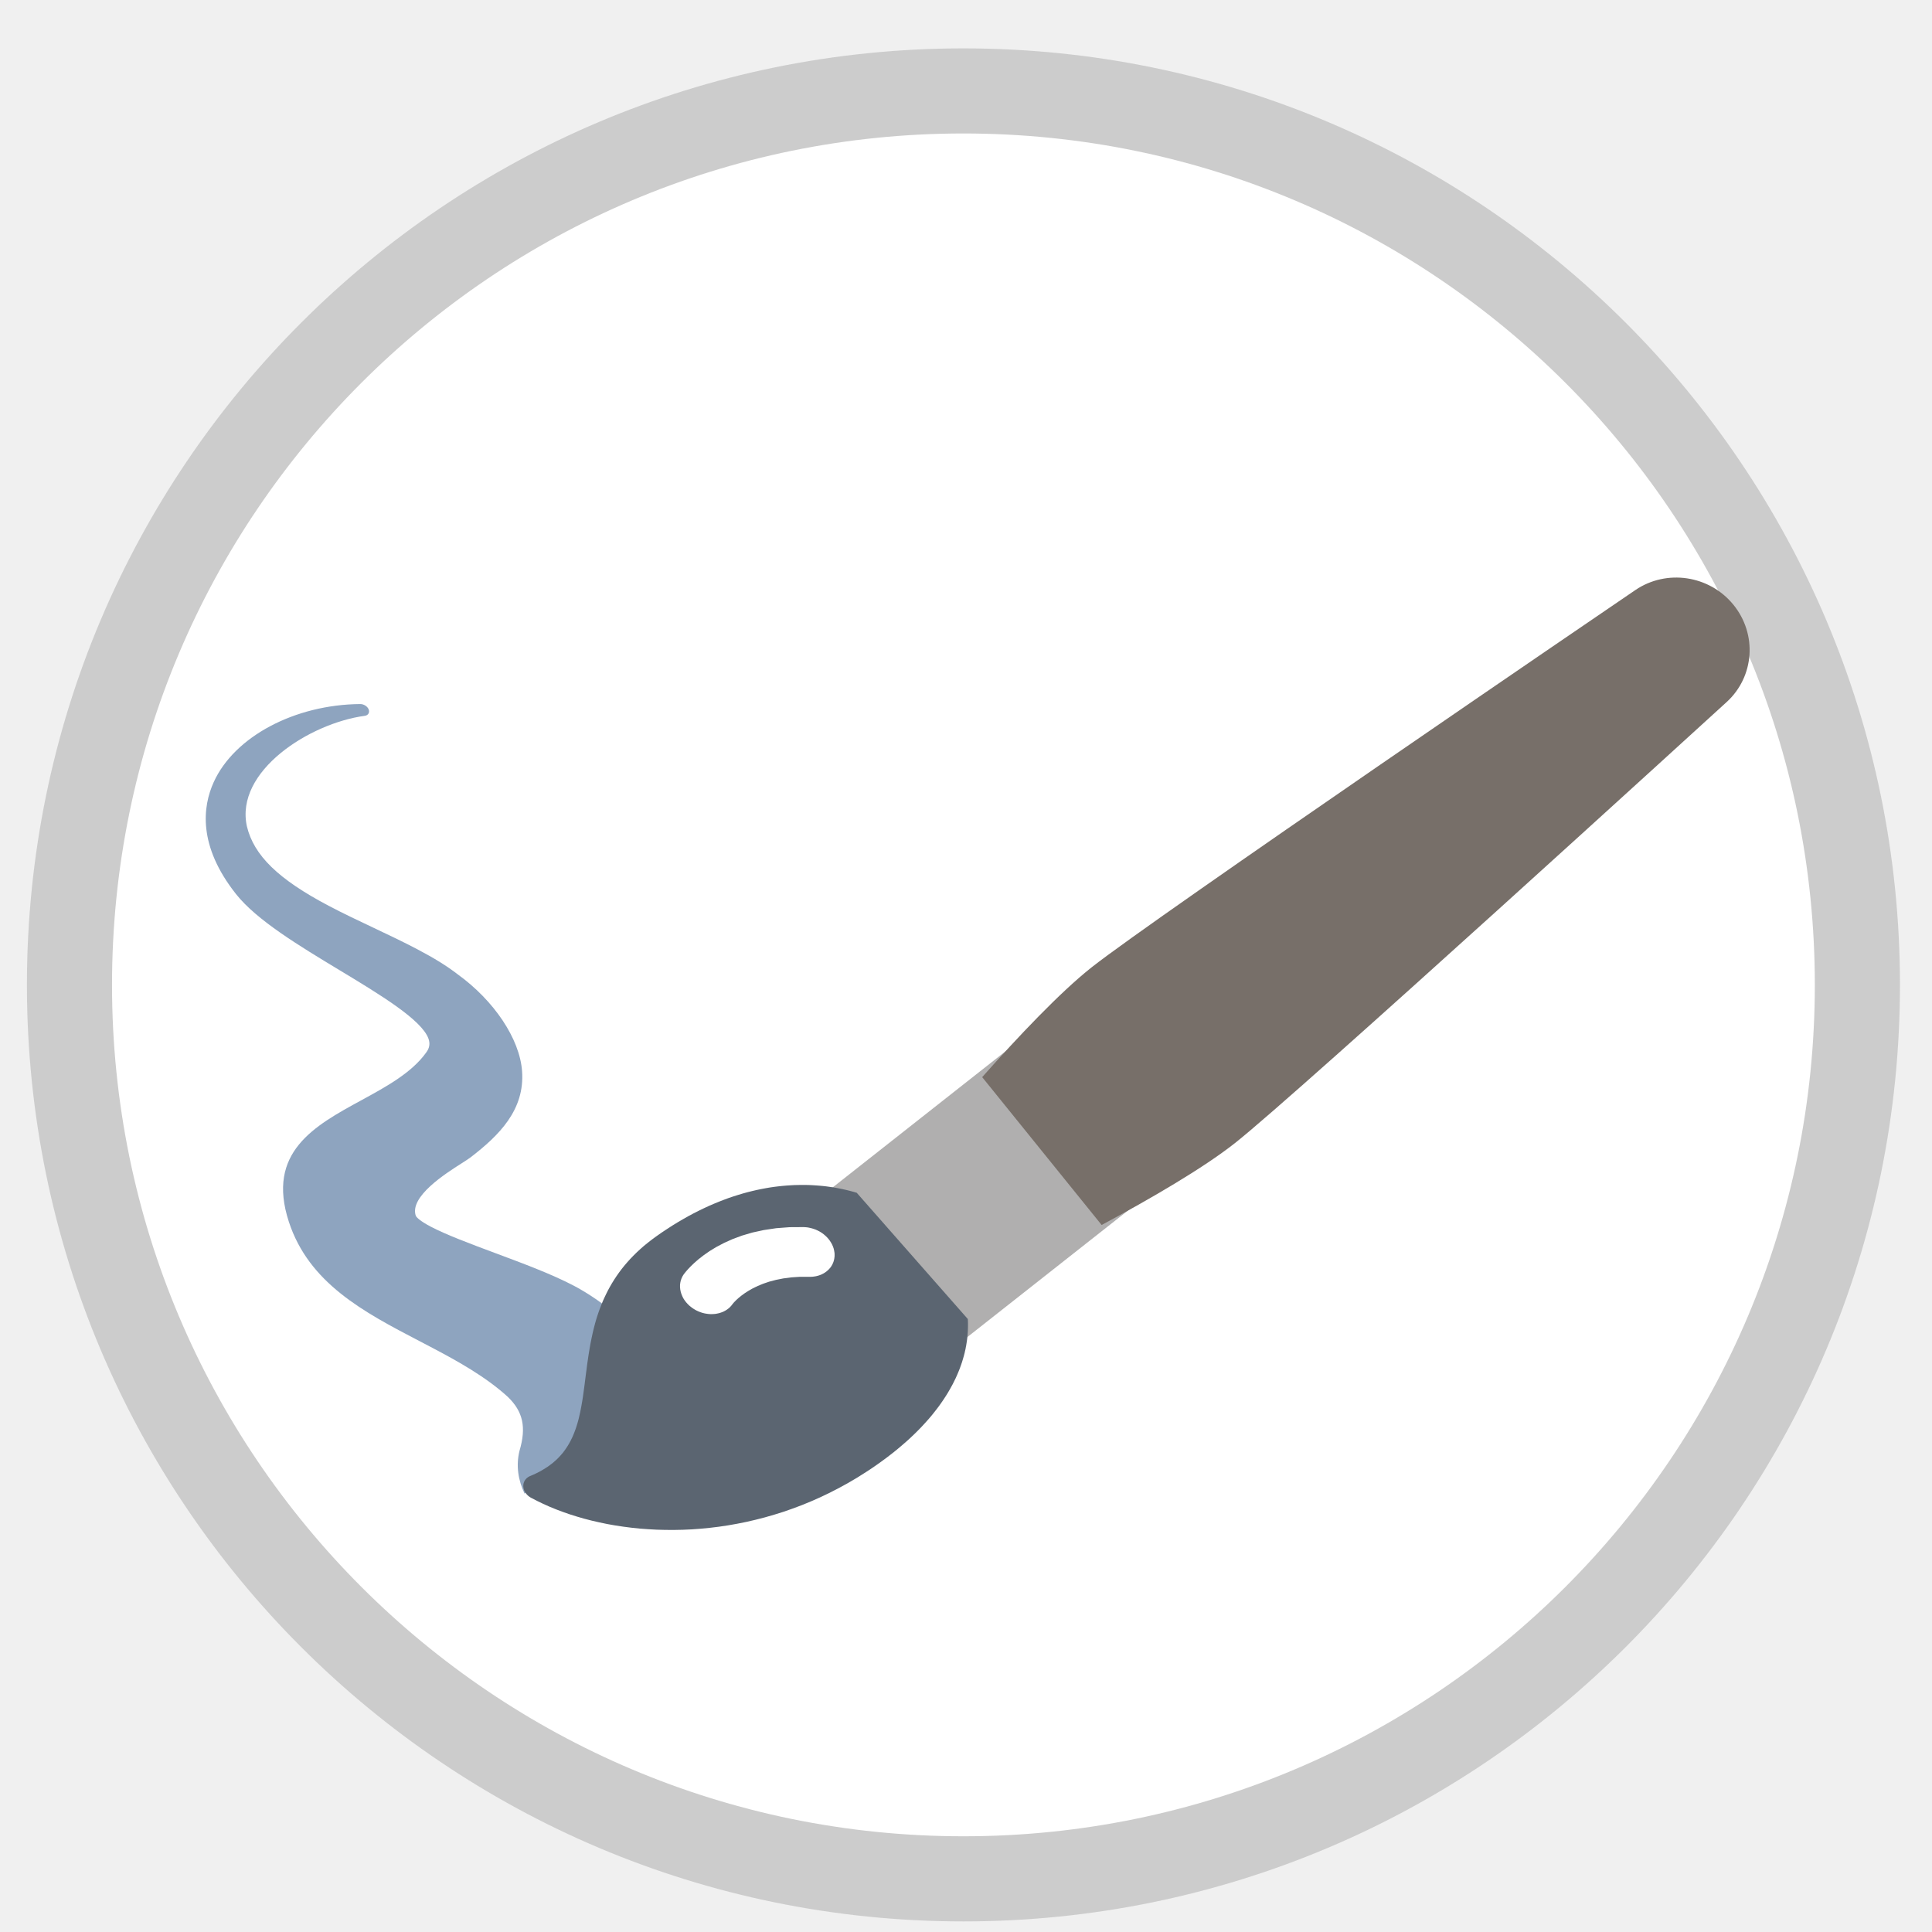
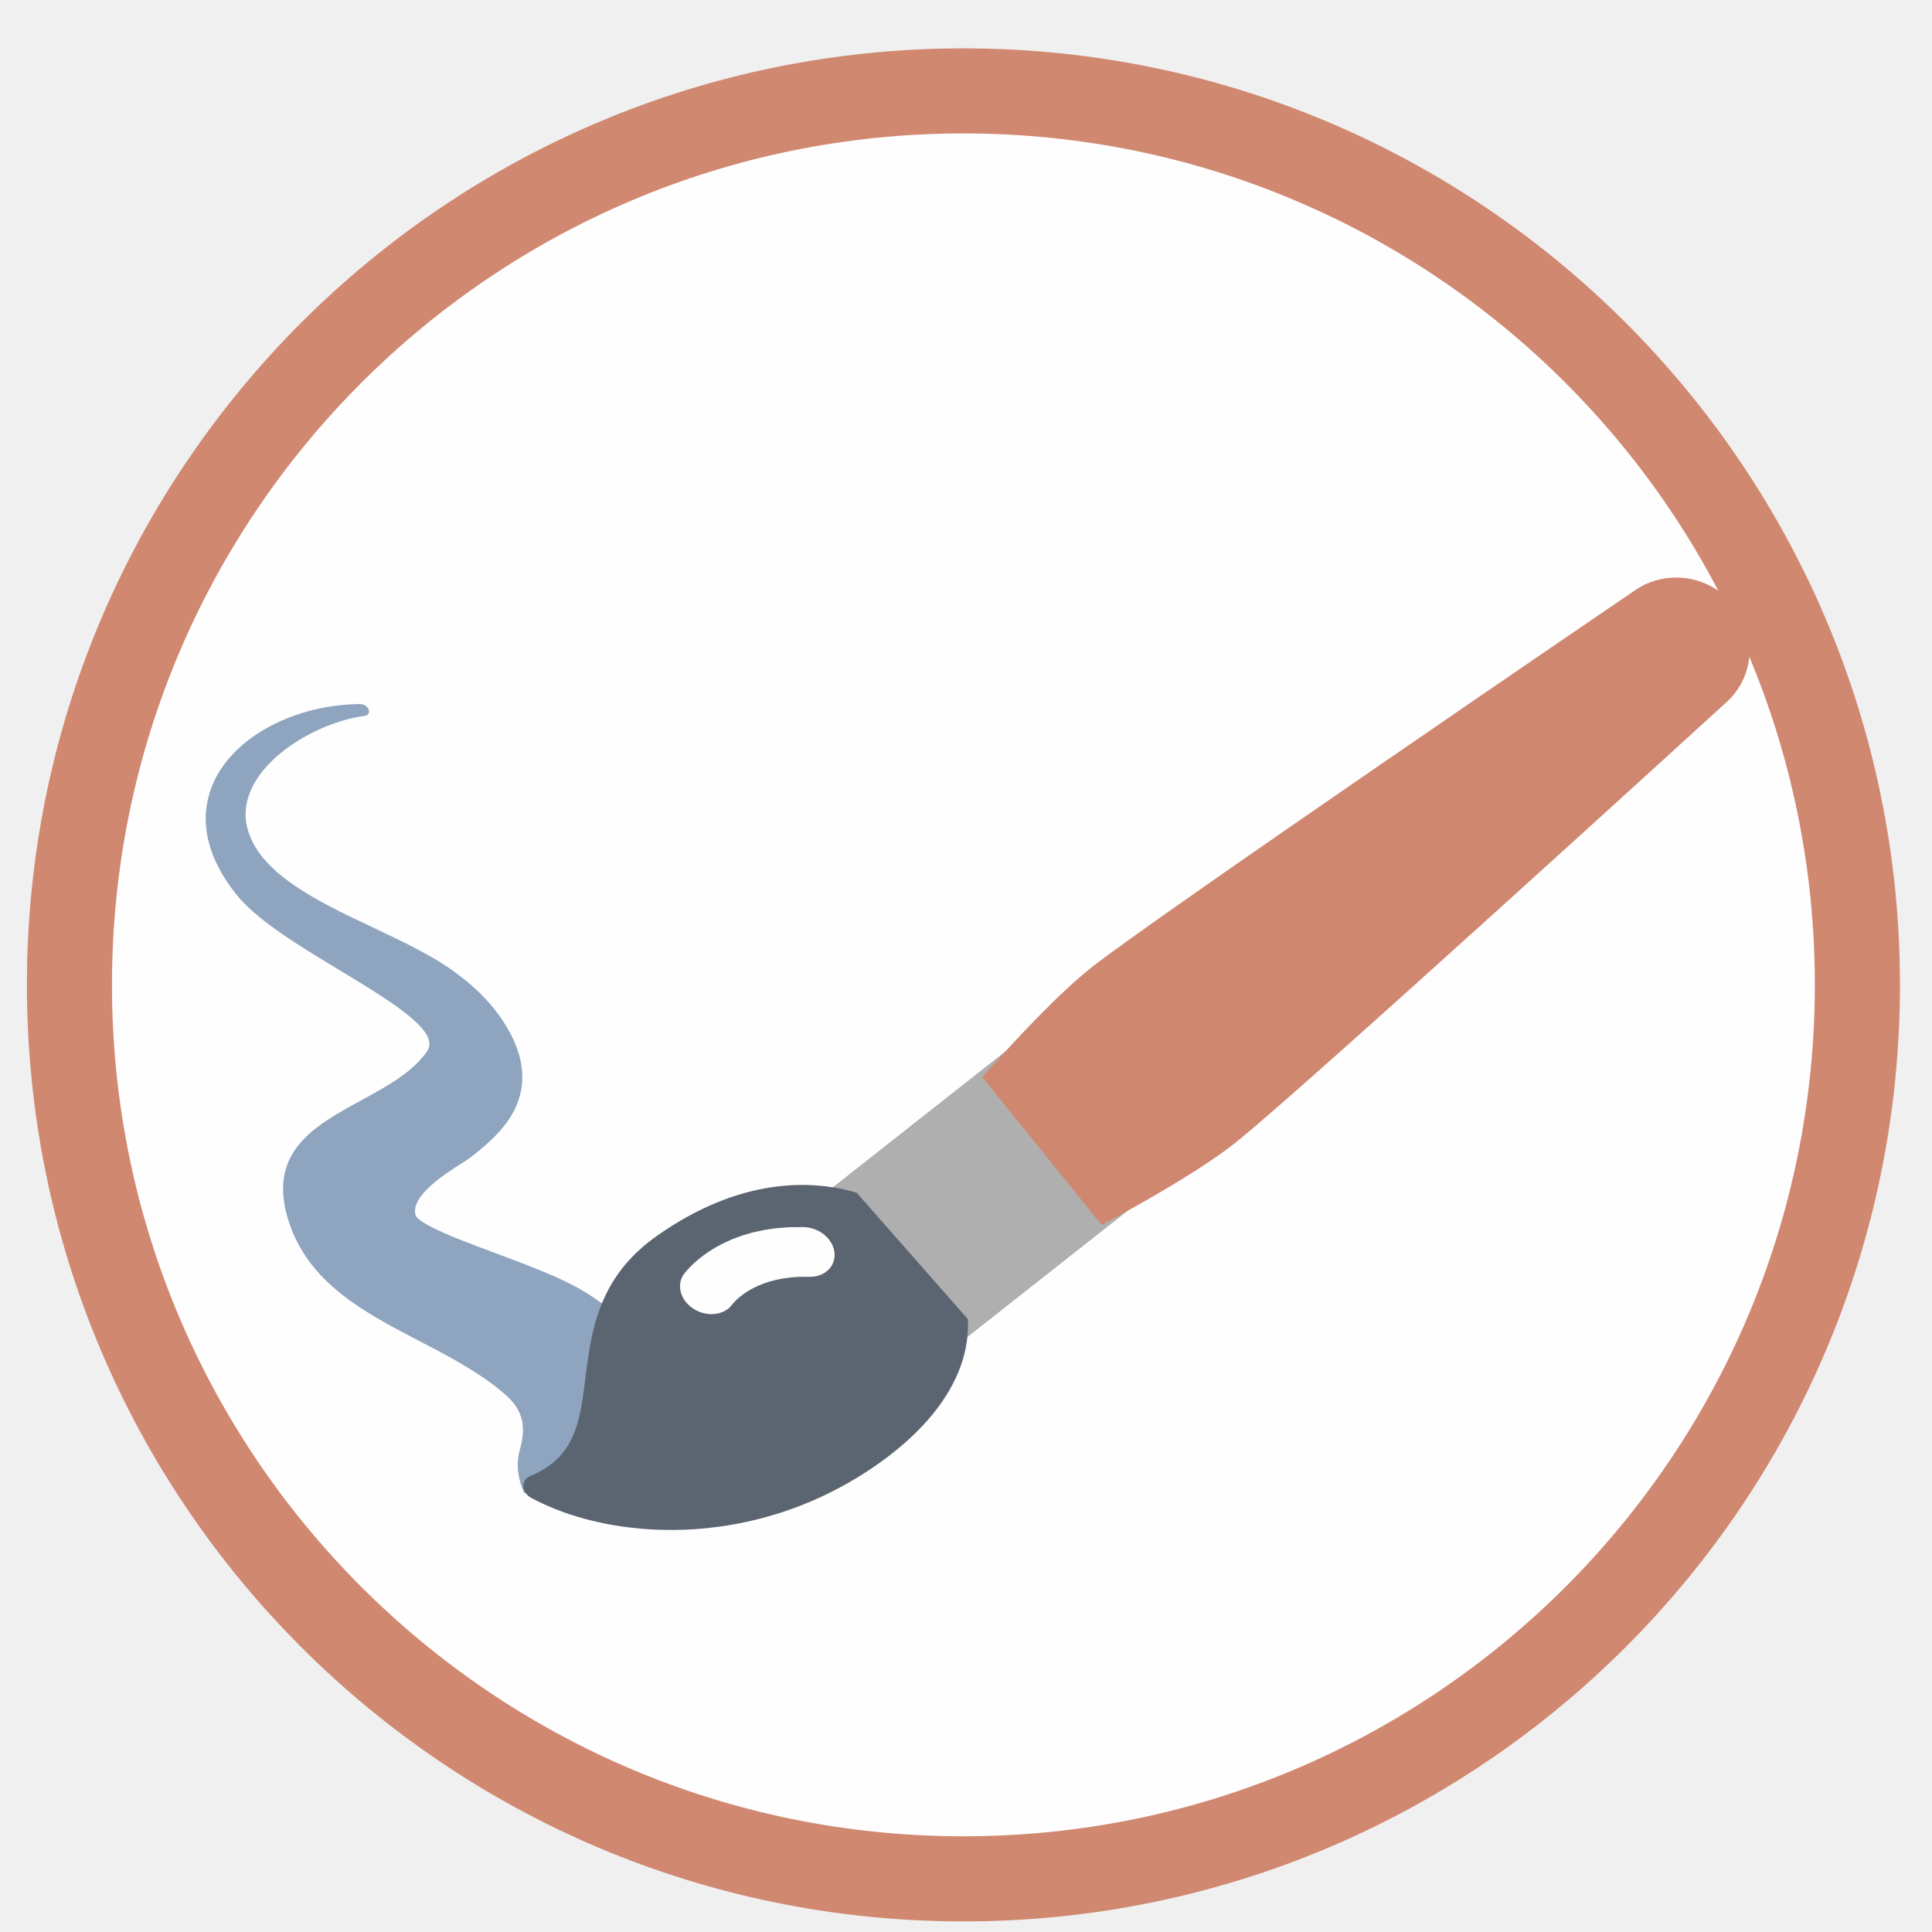
<svg xmlns="http://www.w3.org/2000/svg" height="48" width="48" version="1.1" id="svg6">
  <defs id="defs10" />
-   <circle cx="23.941" cy="31.535" fill="#5e81ac" opacity=".99" r="13.233" transform="matrix(1.758306 0 0 1.758306 -18.15909 -30.97875)" id="circle2" style="fill:#cccccc;fill-opacity:1" />
-   <ellipse cx="23.936" cy="24.469" fill="#5e81ac" opacity="0.99" id="circle878" style="fill:#ffffff;fill-opacity:1;stroke-width:1.599" rx="21.153" ry="21.153" />
+   <path id="circle2" style="opacity:0.99;fill:#d08770;fill-opacity:1" transform="matrix(1.758306 0 0 1.758306 -18.15909 -30.97875)" d="M 37.174,31.535 A 13.233,13.233 0 0 1 23.941,44.768 13.233,13.233 0 0 1 10.708,31.535 13.233,13.233 0 0 1 23.941,18.302 13.233,13.233 0 0 1 37.174,31.535 Z" />
+   <path id="circle878" style="opacity:0.99;fill:#ffffff;stroke-width:1.599" d="M 45.089,24.469 A 21.153,21.153 0 0 1 23.936,45.622 21.153,21.153 0 0 1 2.782,24.469 21.153,21.153 0 0 1 23.936,3.315 21.153,21.153 0 0 1 45.089,24.469 Z" />
  <g id="g41" transform="matrix(0.1092026,0,0,0.1092026,-20.80248,4.074141)">
    <path d="m 439.59,218.46 v 0 l -8.6,5.07 z" id="use35" style="fill:#5c546a;fill-opacity:1" />
    <g id="g39">
      <path d="m 439.59,218.46 v 0 l -8.6,5.07 z" id="use37" style="fill-opacity:0;stroke:#000000;stroke-width:1;stroke-opacity:0" />
    </g>
  </g>
  <g id="g49" transform="matrix(0.1092026,0,0,0.1092026,-20.80248,4.074141)">
    <path d="m 322.81,256.19 c -0.53,-0.32 -1.12,-0.64 -1.74,-0.97 -4.94,-2.61 -11.57,-5.08 -17.99,-7.47 -5.71,-2.13 -11.11,-4.15 -14.64,-6.01 -2.48,-1.31 -3.16,-2.1 -3.34,-2.42 -1.53,-4.37 6.8,-9.66 10.37,-11.93 0.91,-0.58 1.63,-1.04 2.09,-1.39 6.47,-4.98 12.37,-10.8 11.71,-19.63 -0.55,-7.34 -6.33,-16 -14.66,-22.02 -2.38,-1.84 -5.27,-3.64 -9.11,-5.66 -3.16,-1.67 -6.62,-3.31 -9.96,-4.89 -3.43,-1.62 -6.98,-3.3 -10.3,-5.05 -11.42,-6.02 -16.98,-11.43 -18.57,-18.04 -2.79,-12.59 14.29,-23.48 26.81,-25.16 0.77,-0.1 1.16,-0.73 0.9,-1.44 -0.27,-0.7 -1.1,-1.24 -1.91,-1.24 -14.96,0.12 -28.68,7.43 -33.36,17.78 -2.5,5.52 -3.65,14.42 5.08,25.45 4.7,5.94 14.31,11.74 23.61,17.35 9.14,5.52 18.6,11.23 20.17,15.53 0.41,1.13 0.25,2.15 -0.5,3.15 -3.28,4.62 -9.11,7.8 -14.76,10.88 -10.66,5.81 -21.69,11.81 -16.49,27.68 4.58,13.94 16.96,20.48 29.72,27.12 1.04,0.55 2.09,1.09 3.13,1.64 5.55,2.93 11.9,6.44 16.92,11.01 3.51,3.37 4.29,6.93 2.69,12.33 -0.83,3.38 -0.28,6.69 1.16,9.72 1.07,-1.2 2.58,-2.08 4.43,-2.52 9.13,-2.17 10.61,-7.93 12.84,-19.71 1.03,-5.47 2.18,-11.54 4.78,-17.44 -2.89,-2.58 -5.87,-4.77 -9.08,-6.65 z" id="use43" style="fill:#8ea4bf;fill-opacity:1" />
    <g id="g47">
      <path d="m 322.81,256.19 c -0.53,-0.32 -1.12,-0.64 -1.74,-0.97 -4.94,-2.61 -11.57,-5.08 -17.99,-7.47 -5.71,-2.13 -11.11,-4.15 -14.64,-6.01 -2.48,-1.31 -3.16,-2.1 -3.34,-2.42 -1.53,-4.37 6.8,-9.66 10.37,-11.93 0.91,-0.58 1.63,-1.04 2.09,-1.39 6.47,-4.98 12.37,-10.8 11.71,-19.63 -0.55,-7.34 -6.33,-16 -14.66,-22.02 -2.38,-1.84 -5.27,-3.64 -9.11,-5.66 -3.16,-1.67 -6.62,-3.31 -9.96,-4.89 -3.43,-1.62 -6.98,-3.3 -10.3,-5.05 -11.42,-6.02 -16.98,-11.43 -18.57,-18.04 -2.79,-12.59 14.29,-23.48 26.81,-25.16 0.77,-0.1 1.16,-0.73 0.9,-1.44 -0.27,-0.7 -1.1,-1.24 -1.91,-1.24 -14.96,0.12 -28.68,7.43 -33.36,17.78 -2.5,5.52 -3.65,14.42 5.08,25.45 4.7,5.94 14.31,11.74 23.61,17.35 9.14,5.52 18.6,11.23 20.17,15.53 0.41,1.13 0.25,2.15 -0.5,3.15 -3.28,4.62 -9.11,7.8 -14.76,10.88 -10.66,5.81 -21.69,11.81 -16.49,27.68 4.58,13.94 16.96,20.48 29.72,27.12 1.04,0.55 2.09,1.09 3.13,1.64 5.55,2.93 11.9,6.44 16.92,11.01 3.51,3.37 4.29,6.93 2.69,12.33 -0.83,3.38 -0.28,6.69 1.16,9.72 1.07,-1.2 2.58,-2.08 4.43,-2.52 9.13,-2.17 10.61,-7.93 12.84,-19.71 1.03,-5.47 2.18,-11.54 4.78,-17.44 -2.89,-2.58 -5.87,-4.77 -9.08,-6.65 z" id="use45" style="fill-opacity:0;stroke:#000000;stroke-width:1;stroke-opacity:0" />
    </g>
  </g>
  <g id="g53" transform="matrix(0.1092026,0,0,0.1092026,-20.80248,4.074141)">
    <path d="m 423.21,198.76 28.28,35.9 -46.79,36.86 -28.29,-35.9 z" id="use51" style="fill:#b0afaf;fill-opacity:1" />
  </g>
  <g id="g61" transform="matrix(0.1092026,0,0,0.1092026,-20.80248,4.074141)">
    <path d="m 374.61,232.3 0.81,0.04 0.78,0.05 0.77,0.06 0.75,0.07 0.73,0.08 0.71,0.1 0.7,0.1 0.14,0.02 0.14,0.02 0.14,0.03 0.14,0.02 0.15,0.02 0.14,0.03 0.14,0.03 0.14,0.02 0.14,0.03 0.14,0.02 0.14,0.03 0.14,0.03 0.14,0.03 0.14,0.03 0.14,0.03 0.14,0.02 0.14,0.03 0.14,0.04 0.14,0.03 0.14,0.03 0.14,0.03 0.13,0.03 0.14,0.03 0.14,0.04 0.14,0.03 0.14,0.04 0.13,0.03 0.14,0.03 0.14,0.04 0.14,0.04 0.13,0.03 0.14,0.04 0.14,0.04 0.13,0.03 0.14,0.04 0.13,0.04 0.14,0.04 0.14,0.04 0.13,0.04 0.14,0.04 25.27,28.72 0.01,0.19 0.01,0.19 0.01,0.19 v 0.19 l 0.01,0.19 v 0.19 0.19 0.19 0.19 l -0.01,0.19 v 0.19 l -0.01,0.19 v 0.19 l -0.01,0.19 -0.01,0.19 -0.01,0.19 -0.02,0.19 -0.01,0.19 -0.02,0.19 -0.01,0.19 -0.02,0.19 -0.02,0.19 -0.02,0.19 -0.02,0.19 -0.03,0.19 -0.02,0.2 -0.03,0.19 -0.03,0.19 -0.03,0.19 -0.03,0.19 -0.03,0.19 -0.03,0.19 -0.04,0.19 -0.04,0.2 -0.03,0.19 -0.04,0.19 -0.04,0.19 -0.05,0.19 -0.04,0.19 -0.04,0.19 -0.19,0.74 -0.21,0.73 -0.22,0.73 -0.25,0.72 -0.26,0.73 -0.29,0.72 -0.31,0.73 -0.32,0.72 -0.35,0.71 -0.36,0.72 -0.39,0.71 -0.4,0.71 -0.42,0.71 -0.45,0.71 -0.46,0.7 -0.48,0.7 -0.5,0.7 -0.52,0.69 -0.54,0.69 -0.55,0.69 -0.58,0.69 -0.6,0.68 -0.61,0.67 -0.63,0.68 -0.65,0.67 -0.67,0.67 -0.69,0.66 -0.7,0.66 -0.72,0.65 -0.75,0.65 -0.76,0.65 -0.77,0.64 -0.8,0.64 -0.81,0.63 -0.83,0.63 -0.85,0.62 -0.86,0.62 -0.89,0.62 -0.9,0.61 -0.92,0.6 -2.04,1.29 -2.06,1.21 -2.08,1.14 -2.08,1.07 -2.09,1 -2.1,0.93 -2.11,0.87 -2.11,0.79 -2.11,0.74 -2.11,0.66 -2.12,0.61 -2.1,0.54 -2.11,0.49 -2.1,0.42 -2.09,0.37 -2.08,0.31 -2.07,0.25 -2.05,0.2 -2.04,0.15 -2.03,0.09 -2.01,0.04 -1.98,-0.01 -1.97,-0.05 -1.94,-0.11 -1.92,-0.14 -1.9,-0.2 -1.86,-0.24 -1.84,-0.28 -1.8,-0.32 -1.77,-0.37 -1.74,-0.4 -1.7,-0.44 -1.66,-0.48 -1.62,-0.51 -1.58,-0.55 -1.54,-0.58 -1.49,-0.61 -1.45,-0.65 -1.39,-0.67 -1.35,-0.7 -0.03,-0.02 -0.03,-0.01 -0.03,-0.02 -0.03,-0.02 -0.03,-0.01 -0.02,-0.02 -0.03,-0.02 -0.03,-0.02 -0.03,-0.01 -0.02,-0.02 -0.03,-0.02 -0.03,-0.02 -0.03,-0.02 -0.02,-0.02 -0.03,-0.01 -0.02,-0.02 -0.03,-0.02 -0.03,-0.02 -0.02,-0.02 -0.03,-0.02 -0.02,-0.02 -0.03,-0.02 -0.02,-0.02 -0.03,-0.02 -0.02,-0.02 -0.02,-0.03 -0.03,-0.02 -0.02,-0.02 -0.02,-0.02 -0.03,-0.02 -0.02,-0.02 -0.02,-0.02 -0.03,-0.03 -0.02,-0.02 -0.02,-0.02 -0.02,-0.02 -0.02,-0.03 -0.02,-0.02 -0.03,-0.02 -0.02,-0.03 -0.03,-0.03 -0.03,-0.04 -0.04,-0.05 -0.03,-0.04 -0.03,-0.04 -0.03,-0.04 -0.03,-0.04 -0.03,-0.04 -0.03,-0.05 -0.03,-0.04 -0.03,-0.04 -0.02,-0.04 -0.03,-0.05 -0.02,-0.04 -0.03,-0.05 -0.02,-0.04 -0.02,-0.05 -0.03,-0.04 -0.02,-0.05 -0.02,-0.04 -0.02,-0.05 -0.01,-0.05 -0.02,-0.04 -0.02,-0.05 -0.01,-0.05 -0.02,-0.04 -0.01,-0.05 -0.02,-0.05 -0.01,-0.04 -0.01,-0.05 -0.01,-0.05 -0.01,-0.05 -0.01,-0.05 -0.01,-0.04 -0.01,-0.05 v -0.05 L 309.56,301 v -0.05 l -0.01,-0.05 v -0.05 -0.07 -0.08 -0.08 l 0.01,-0.07 v -0.08 l 0.01,-0.07 0.02,-0.08 0.01,-0.07 0.02,-0.07 0.02,-0.07 0.02,-0.07 0.02,-0.07 0.02,-0.07 0.03,-0.07 0.03,-0.07 0.03,-0.06 0.04,-0.07 0.03,-0.06 0.04,-0.06 0.04,-0.06 0.04,-0.06 0.04,-0.06 0.05,-0.06 0.05,-0.06 0.05,-0.05 0.05,-0.06 0.05,-0.05 0.06,-0.05 0.05,-0.05 0.06,-0.05 0.06,-0.05 0.06,-0.04 0.07,-0.05 0.06,-0.04 0.07,-0.04 0.07,-0.04 0.07,-0.04 0.07,-0.03 0.07,-0.04 0.08,-0.03 0.75,-0.32 0.72,-0.34 0.69,-0.35 0.65,-0.37 0.62,-0.38 0.6,-0.39 0.56,-0.41 0.54,-0.41 0.5,-0.44 0.49,-0.44 0.45,-0.46 0.43,-0.47 0.41,-0.48 0.38,-0.5 0.36,-0.51 0.34,-0.52 0.32,-0.53 0.3,-0.54 0.28,-0.56 0.27,-0.56 0.24,-0.58 0.23,-0.59 0.22,-0.59 0.2,-0.61 0.19,-0.62 0.18,-0.63 0.16,-0.64 0.15,-0.65 0.15,-0.66 0.13,-0.67 0.13,-0.68 0.12,-0.69 0.12,-0.7 0.11,-0.71 0.1,-0.72 0.1,-0.72 0.1,-0.73 0.1,-0.75 0.09,-0.75 0.1,-0.76 0.1,-0.8 0.11,-0.8 0.1,-0.81 0.11,-0.82 0.12,-0.82 0.12,-0.82 0.13,-0.82 0.14,-0.83 0.14,-0.83 0.16,-0.83 0.17,-0.83 0.18,-0.84 0.19,-0.83 0.21,-0.84 0.22,-0.83 0.24,-0.84 0.26,-0.83 0.28,-0.83 0.3,-0.83 0.32,-0.83 0.34,-0.83 0.37,-0.82 0.39,-0.82 0.41,-0.82 0.44,-0.81 0.47,-0.81 0.5,-0.81 0.52,-0.79 0.56,-0.8 0.59,-0.79 0.62,-0.78 0.66,-0.77 0.69,-0.77 0.73,-0.76 0.77,-0.76 0.8,-0.74 0.84,-0.74 0.89,-0.72 0.92,-0.72 0.97,-0.71 1.24,-0.87 1.24,-0.82 1.22,-0.79 1.22,-0.75 1.2,-0.7 1.2,-0.68 1.18,-0.63 1.18,-0.6 1.16,-0.56 1.16,-0.54 1.14,-0.49 1.13,-0.47 1.12,-0.43 1.1,-0.41 1.1,-0.37 1.08,-0.34 1.06,-0.32 1.06,-0.29 1.04,-0.26 1.03,-0.24 1.01,-0.21 1,-0.19 0.98,-0.17 0.97,-0.14 0.96,-0.12 0.94,-0.1 0.92,-0.08 0.91,-0.06 0.89,-0.05 0.87,-0.02 0.86,-0.01 h 0.84 z m -7.52,9.82 -2.81,0.42 -2.58,0.56 -2.38,0.7 -2.16,0.8 -1.95,0.88 -1.75,0.92 -1.56,0.95 -1.35,0.95 -1.18,0.92 -0.98,0.86 -0.81,0.78 -0.63,0.67 -0.46,0.53 -0.3,0.38 -0.14,0.18 -0.28,0.45 -0.22,0.47 -0.17,0.48 -0.11,0.5 -0.06,0.5 v 0.51 l 0.05,0.52 0.1,0.51 0.15,0.5 0.2,0.5 0.24,0.49 0.3,0.47 0.34,0.45 0.39,0.43 0.43,0.41 0.48,0.38 0.52,0.35 0.11,0.06 0.12,0.07 0.11,0.07 0.12,0.06 0.12,0.06 0.12,0.06 0.12,0.05 0.12,0.06 0.12,0.05 0.12,0.05 0.13,0.05 0.12,0.04 0.13,0.05 0.12,0.04 0.13,0.04 0.13,0.04 0.12,0.03 0.04,0.01 0.04,0.01 0.04,0.01 0.04,0.01 0.03,0.01 0.04,0.01 0.04,0.01 h 0.04 l 0.03,0.01 0.04,0.01 0.04,0.01 0.04,0.01 h 0.04 l 0.03,0.01 0.04,0.01 h 0.04 l 0.04,0.01 0.43,0.06 0.42,0.04 0.42,0.01 0.42,-0.02 0.41,-0.03 0.4,-0.07 0.39,-0.08 0.38,-0.11 0.37,-0.13 0.36,-0.15 0.34,-0.18 0.32,-0.19 0.31,-0.22 0.29,-0.23 0.26,-0.26 0.25,-0.27 0.22,-0.29 0.09,-0.11 0.18,-0.22 0.29,-0.31 0.39,-0.39 0.51,-0.46 0.62,-0.5 0.74,-0.54 0.86,-0.55 0.98,-0.56 1.12,-0.54 1.24,-0.51 1.38,-0.47 1.52,-0.4 1.66,-0.33 1.81,-0.24 1.95,-0.13 h 2.11 0.3 l 0.3,-0.01 0.29,-0.02 0.28,-0.04 0.28,-0.04 0.28,-0.06 0.27,-0.07 0.27,-0.08 0.25,-0.09 0.26,-0.1 0.24,-0.12 0.24,-0.12 0.23,-0.14 0.22,-0.14 0.22,-0.16 0.2,-0.17 0.2,-0.17 0.19,-0.19 0.17,-0.19 0.17,-0.2 0.15,-0.21 0.13,-0.21 0.13,-0.22 0.11,-0.23 0.1,-0.23 0.09,-0.24 0.07,-0.24 0.06,-0.24 0.05,-0.25 0.03,-0.25 0.03,-0.26 v -0.26 -0.26 l -0.02,-0.27 -0.08,-0.48 -0.11,-0.48 -0.16,-0.46 -0.2,-0.46 -0.24,-0.43 -0.27,-0.42 -0.3,-0.4 -0.34,-0.38 -0.37,-0.36 -0.4,-0.34 -0.42,-0.31 -0.45,-0.28 -0.48,-0.25 -0.49,-0.22 -0.51,-0.18 -0.53,-0.15 -0.55,-0.12 -0.06,-0.01 -0.06,-0.01 -0.06,-0.01 -0.06,-0.01 -0.06,-0.01 h -0.07 l -0.06,-0.01 -0.06,-0.01 h -0.06 l -0.07,-0.01 -0.06,-0.01 h -0.06 -0.06 l -0.06,-0.01 h -0.07 -0.06 l -0.06,-0.01 -3.27,0.02 z" id="use55" style="fill:#5b6571;fill-opacity:1" />
    <g id="g59">
      <path d="m 374.61,232.3 0.81,0.04 0.78,0.05 0.77,0.06 0.75,0.07 0.73,0.08 0.71,0.1 0.7,0.1 0.14,0.02 0.14,0.02 0.14,0.03 0.14,0.02 0.15,0.02 0.14,0.03 0.14,0.03 0.14,0.02 0.14,0.03 0.14,0.02 0.14,0.03 0.14,0.03 0.14,0.03 0.14,0.03 0.14,0.03 0.14,0.02 0.14,0.03 0.14,0.04 0.14,0.03 0.14,0.03 0.14,0.03 0.13,0.03 0.14,0.03 0.14,0.04 0.14,0.03 0.14,0.04 0.13,0.03 0.14,0.03 0.14,0.04 0.14,0.04 0.13,0.03 0.14,0.04 0.14,0.04 0.13,0.03 0.14,0.04 0.13,0.04 0.14,0.04 0.14,0.04 0.13,0.04 0.14,0.04 25.27,28.72 0.01,0.19 0.01,0.19 0.01,0.19 v 0.19 l 0.01,0.19 v 0.19 0.19 0.19 0.19 l -0.01,0.19 v 0.19 l -0.01,0.19 v 0.19 l -0.01,0.19 -0.01,0.19 -0.01,0.19 -0.02,0.19 -0.01,0.19 -0.02,0.19 -0.01,0.19 -0.02,0.19 -0.02,0.19 -0.02,0.19 -0.02,0.19 -0.03,0.19 -0.02,0.2 -0.03,0.19 -0.03,0.19 -0.03,0.19 -0.03,0.19 -0.03,0.19 -0.03,0.19 -0.04,0.19 -0.04,0.2 -0.03,0.19 -0.04,0.19 -0.04,0.19 -0.05,0.19 -0.04,0.19 -0.04,0.19 -0.19,0.74 -0.21,0.73 -0.22,0.73 -0.25,0.72 -0.26,0.73 -0.29,0.72 -0.31,0.73 -0.32,0.72 -0.35,0.71 -0.36,0.72 -0.39,0.71 -0.4,0.71 -0.42,0.71 -0.45,0.71 -0.46,0.7 -0.48,0.7 -0.5,0.7 -0.52,0.69 -0.54,0.69 -0.55,0.69 -0.58,0.69 -0.6,0.68 -0.61,0.67 -0.63,0.68 -0.65,0.67 -0.67,0.67 -0.69,0.66 -0.7,0.66 -0.72,0.65 -0.75,0.65 -0.76,0.65 -0.77,0.64 -0.8,0.64 -0.81,0.63 -0.83,0.63 -0.85,0.62 -0.86,0.62 -0.89,0.62 -0.9,0.61 -0.92,0.6 -2.04,1.29 -2.06,1.21 -2.08,1.14 -2.08,1.07 -2.09,1 -2.1,0.93 -2.11,0.87 -2.11,0.79 -2.11,0.74 -2.11,0.66 -2.12,0.61 -2.1,0.54 -2.11,0.49 -2.1,0.42 -2.09,0.37 -2.08,0.31 -2.07,0.25 -2.05,0.2 -2.04,0.15 -2.03,0.09 -2.01,0.04 -1.98,-0.01 -1.97,-0.05 -1.94,-0.11 -1.92,-0.14 -1.9,-0.2 -1.86,-0.24 -1.84,-0.28 -1.8,-0.32 -1.77,-0.37 -1.74,-0.4 -1.7,-0.44 -1.66,-0.48 -1.62,-0.51 -1.58,-0.55 -1.54,-0.58 -1.49,-0.61 -1.45,-0.65 -1.39,-0.67 -1.35,-0.7 -0.03,-0.02 -0.03,-0.01 -0.03,-0.02 -0.03,-0.02 -0.03,-0.01 -0.02,-0.02 -0.03,-0.02 -0.03,-0.02 -0.03,-0.01 -0.02,-0.02 -0.03,-0.02 -0.03,-0.02 -0.03,-0.02 -0.02,-0.02 -0.03,-0.01 -0.02,-0.02 -0.03,-0.02 -0.03,-0.02 -0.02,-0.02 -0.03,-0.02 -0.02,-0.02 -0.03,-0.02 -0.02,-0.02 -0.03,-0.02 -0.02,-0.02 -0.02,-0.03 -0.03,-0.02 -0.02,-0.02 -0.02,-0.02 -0.03,-0.02 -0.02,-0.02 -0.02,-0.02 -0.03,-0.03 -0.02,-0.02 -0.02,-0.02 -0.02,-0.02 -0.02,-0.03 -0.02,-0.02 -0.03,-0.02 -0.02,-0.03 -0.03,-0.03 -0.03,-0.04 -0.04,-0.05 -0.03,-0.04 -0.03,-0.04 -0.03,-0.04 -0.03,-0.04 -0.03,-0.04 -0.03,-0.05 -0.03,-0.04 -0.03,-0.04 -0.02,-0.04 -0.03,-0.05 -0.02,-0.04 -0.03,-0.05 -0.02,-0.04 -0.02,-0.05 -0.03,-0.04 -0.02,-0.05 -0.02,-0.04 -0.02,-0.05 -0.01,-0.05 -0.02,-0.04 -0.02,-0.05 -0.01,-0.05 -0.02,-0.04 -0.01,-0.05 -0.02,-0.05 -0.01,-0.04 -0.01,-0.05 -0.01,-0.05 -0.01,-0.05 -0.01,-0.05 -0.01,-0.04 -0.01,-0.05 v -0.05 L 309.56,301 v -0.05 l -0.01,-0.05 v -0.05 -0.07 -0.08 -0.08 l 0.01,-0.07 v -0.08 l 0.01,-0.07 0.02,-0.08 0.01,-0.07 0.02,-0.07 0.02,-0.07 0.02,-0.07 0.02,-0.07 0.02,-0.07 0.03,-0.07 0.03,-0.07 0.03,-0.06 0.04,-0.07 0.03,-0.06 0.04,-0.06 0.04,-0.06 0.04,-0.06 0.04,-0.06 0.05,-0.06 0.05,-0.06 0.05,-0.05 0.05,-0.06 0.05,-0.05 0.06,-0.05 0.05,-0.05 0.06,-0.05 0.06,-0.05 0.06,-0.04 0.07,-0.05 0.06,-0.04 0.07,-0.04 0.07,-0.04 0.07,-0.04 0.07,-0.03 0.07,-0.04 0.08,-0.03 0.75,-0.32 0.72,-0.34 0.69,-0.35 0.65,-0.37 0.62,-0.38 0.6,-0.39 0.56,-0.41 0.54,-0.41 0.5,-0.44 0.49,-0.44 0.45,-0.46 0.43,-0.47 0.41,-0.48 0.38,-0.5 0.36,-0.51 0.34,-0.52 0.32,-0.53 0.3,-0.54 0.28,-0.56 0.27,-0.56 0.24,-0.58 0.23,-0.59 0.22,-0.59 0.2,-0.61 0.19,-0.62 0.18,-0.63 0.16,-0.64 0.15,-0.65 0.15,-0.66 0.13,-0.67 0.13,-0.68 0.12,-0.69 0.12,-0.7 0.11,-0.71 0.1,-0.72 0.1,-0.72 0.1,-0.73 0.1,-0.75 0.09,-0.75 0.1,-0.76 0.1,-0.8 0.11,-0.8 0.1,-0.81 0.11,-0.82 0.12,-0.82 0.12,-0.82 0.13,-0.82 0.14,-0.83 0.14,-0.83 0.16,-0.83 0.17,-0.83 0.18,-0.84 0.19,-0.83 0.21,-0.84 0.22,-0.83 0.24,-0.84 0.26,-0.83 0.28,-0.83 0.3,-0.83 0.32,-0.83 0.34,-0.83 0.37,-0.82 0.39,-0.82 0.41,-0.82 0.44,-0.81 0.47,-0.81 0.5,-0.81 0.52,-0.79 0.56,-0.8 0.59,-0.79 0.62,-0.78 0.66,-0.77 0.69,-0.77 0.73,-0.76 0.77,-0.76 0.8,-0.74 0.84,-0.74 0.89,-0.72 0.92,-0.72 0.97,-0.71 1.24,-0.87 1.24,-0.82 1.22,-0.79 1.22,-0.75 1.2,-0.7 1.2,-0.68 1.18,-0.63 1.18,-0.6 1.16,-0.56 1.16,-0.54 1.14,-0.49 1.13,-0.47 1.12,-0.43 1.1,-0.41 1.1,-0.37 1.08,-0.34 1.06,-0.32 1.06,-0.29 1.04,-0.26 1.03,-0.24 1.01,-0.21 1,-0.19 0.98,-0.17 0.97,-0.14 0.96,-0.12 0.94,-0.1 0.92,-0.08 0.91,-0.06 0.89,-0.05 0.87,-0.02 0.86,-0.01 h 0.84 z m -7.52,9.82 -2.81,0.42 -2.58,0.56 -2.38,0.7 -2.16,0.8 -1.95,0.88 -1.75,0.92 -1.56,0.95 -1.35,0.95 -1.18,0.92 -0.98,0.86 -0.81,0.78 -0.63,0.67 -0.46,0.53 -0.3,0.38 -0.14,0.18 -0.28,0.45 -0.22,0.47 -0.17,0.48 -0.11,0.5 -0.06,0.5 v 0.51 l 0.05,0.52 0.1,0.51 0.15,0.5 0.2,0.5 0.24,0.49 0.3,0.47 0.34,0.45 0.39,0.43 0.43,0.41 0.48,0.38 0.52,0.35 0.11,0.06 0.12,0.07 0.11,0.07 0.12,0.06 0.12,0.06 0.12,0.06 0.12,0.05 0.12,0.06 0.12,0.05 0.12,0.05 0.13,0.05 0.12,0.04 0.13,0.05 0.12,0.04 0.13,0.04 0.13,0.04 0.12,0.03 0.04,0.01 0.04,0.01 0.04,0.01 0.04,0.01 0.03,0.01 0.04,0.01 0.04,0.01 h 0.04 l 0.03,0.01 0.04,0.01 0.04,0.01 0.04,0.01 h 0.04 l 0.03,0.01 0.04,0.01 h 0.04 l 0.04,0.01 0.43,0.06 0.42,0.04 0.42,0.01 0.42,-0.02 0.41,-0.03 0.4,-0.07 0.39,-0.08 0.38,-0.11 0.37,-0.13 0.36,-0.15 0.34,-0.18 0.32,-0.19 0.31,-0.22 0.29,-0.23 0.26,-0.26 0.25,-0.27 0.22,-0.29 0.09,-0.11 0.18,-0.22 0.29,-0.31 0.39,-0.39 0.51,-0.46 0.62,-0.5 0.74,-0.54 0.86,-0.55 0.98,-0.56 1.12,-0.54 1.24,-0.51 1.38,-0.47 1.52,-0.4 1.66,-0.33 1.81,-0.24 1.95,-0.13 h 2.11 0.3 l 0.3,-0.01 0.29,-0.02 0.28,-0.04 0.28,-0.04 0.28,-0.06 0.27,-0.07 0.27,-0.08 0.25,-0.09 0.26,-0.1 0.24,-0.12 0.24,-0.12 0.23,-0.14 0.22,-0.14 0.22,-0.16 0.2,-0.17 0.2,-0.17 0.19,-0.19 0.17,-0.19 0.17,-0.2 0.15,-0.21 0.13,-0.21 0.13,-0.22 0.11,-0.23 0.1,-0.23 0.09,-0.24 0.07,-0.24 0.06,-0.24 0.05,-0.25 0.03,-0.25 0.03,-0.26 v -0.26 -0.26 l -0.02,-0.27 -0.08,-0.48 -0.11,-0.48 -0.16,-0.46 -0.2,-0.46 -0.24,-0.43 -0.27,-0.42 -0.3,-0.4 -0.34,-0.38 -0.37,-0.36 -0.4,-0.34 -0.42,-0.31 -0.45,-0.28 -0.48,-0.25 -0.49,-0.22 -0.51,-0.18 -0.53,-0.15 -0.55,-0.12 -0.06,-0.01 -0.06,-0.01 -0.06,-0.01 -0.06,-0.01 -0.06,-0.01 h -0.07 l -0.06,-0.01 -0.06,-0.01 h -0.06 l -0.07,-0.01 -0.06,-0.01 h -0.06 -0.06 l -0.06,-0.01 h -0.07 -0.06 l -0.06,-0.01 -3.27,0.02 z" id="use57" style="fill-opacity:0;stroke:#000000;stroke-width:1;stroke-opacity:0" />
    </g>
  </g>
  <g id="g69" transform="matrix(0.1092026,0,0,0.1092026,-20.80248,4.074141)">
-     <path d="m 562.55,96.94 c -4.46,3.03 -109.36,74.5 -123.69,85.82 -7.16,5.66 -16.64,15.68 -24.91,24.99 2.72,3.37 24.46,30.27 27.18,33.64 11.04,-5.93 23.08,-12.91 30.35,-18.65 14.49,-11.45 107.88,-96.71 111.85,-100.33 6.33,-5.78 6.99,-15.45 1.52,-22.15 -5.46,-6.7 -15.2,-8.15 -22.3,-3.32 z" id="use63" style="fill:#776f69;fill-opacity:1" />
+     <path d="m 562.55,96.94 c -4.46,3.03 -109.36,74.5 -123.69,85.82 -7.16,5.66 -16.64,15.68 -24.91,24.99 2.72,3.37 24.46,30.27 27.18,33.64 11.04,-5.93 23.08,-12.91 30.35,-18.65 14.49,-11.45 107.88,-96.71 111.85,-100.33 6.33,-5.78 6.99,-15.45 1.52,-22.15 -5.46,-6.7 -15.2,-8.15 -22.3,-3.32 z" id="use63" style="fill:#d08770;fill-opacity:1" />
    <g id="g67">
      <path d="m 562.55,96.94 c -4.46,3.03 -109.36,74.5 -123.69,85.82 -7.16,5.66 -16.64,15.68 -24.91,24.99 2.72,3.37 24.46,30.27 27.18,33.64 11.04,-5.93 23.08,-12.91 30.35,-18.65 14.49,-11.45 107.88,-96.71 111.85,-100.33 6.33,-5.78 6.99,-15.45 1.52,-22.15 -5.46,-6.7 -15.2,-8.15 -22.3,-3.32 z" id="use65" style="fill-opacity:0;stroke:#000000;stroke-width:1;stroke-opacity:0" />
    </g>
  </g>
</svg>
